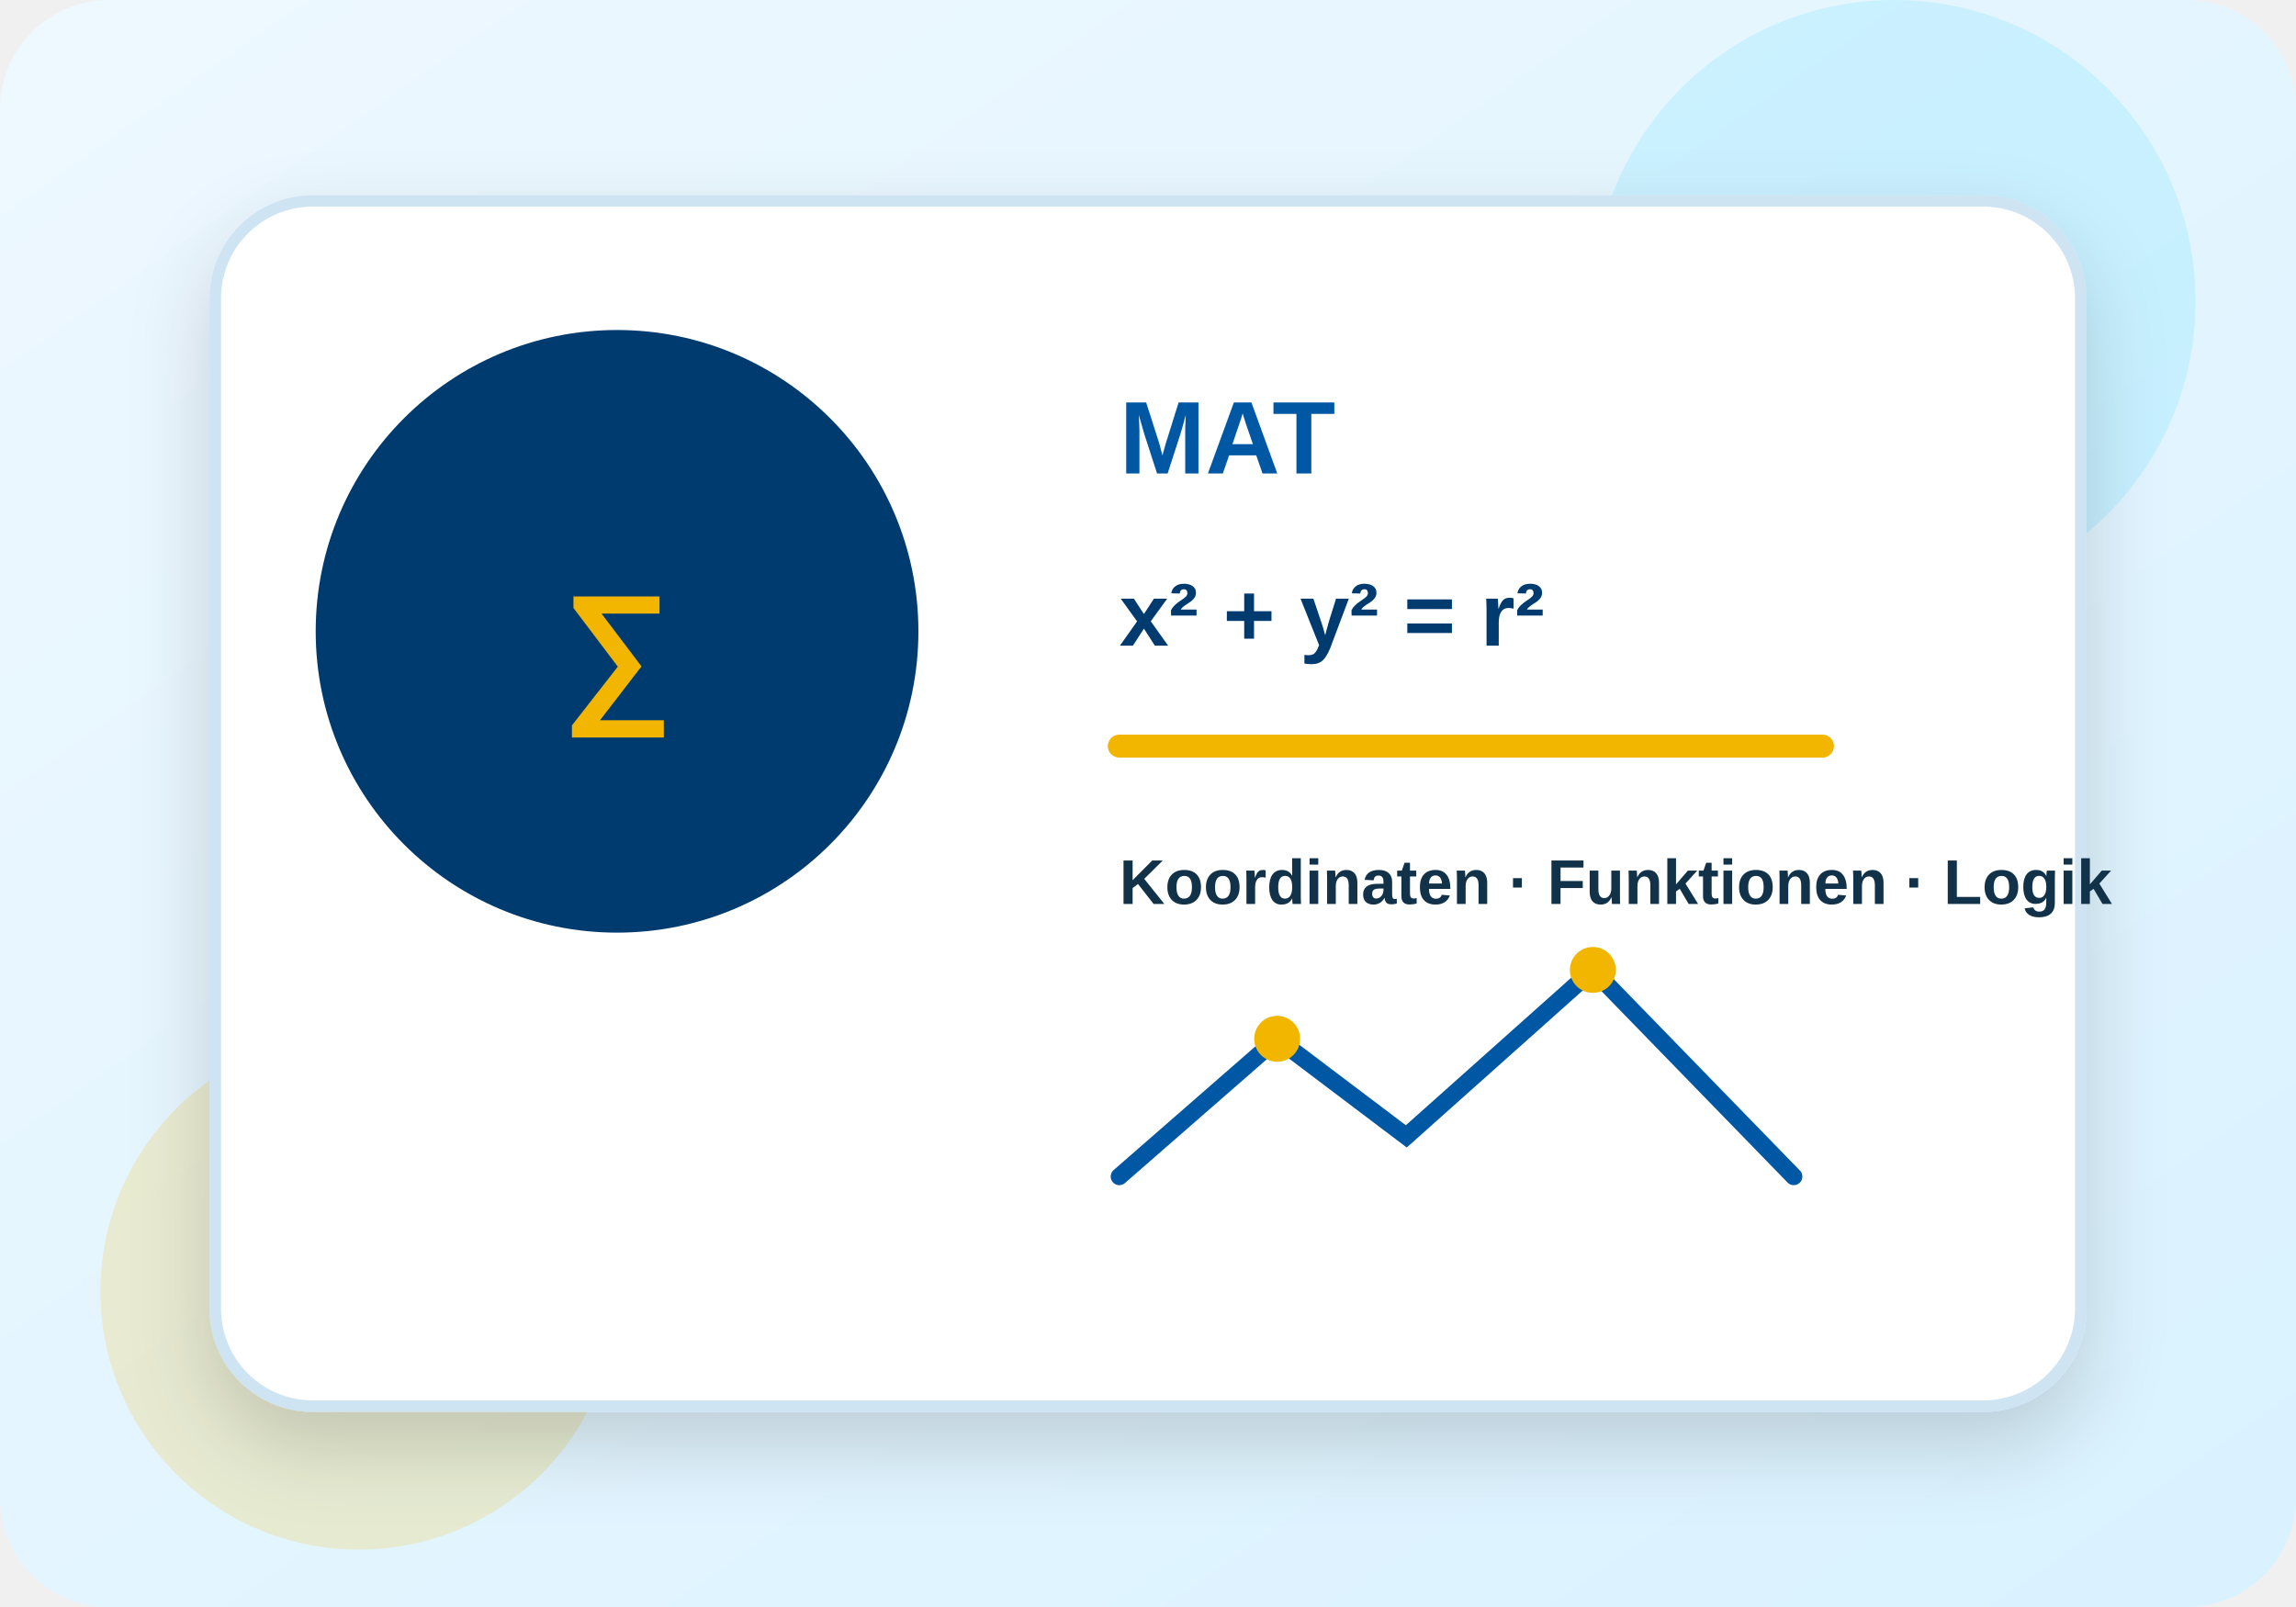
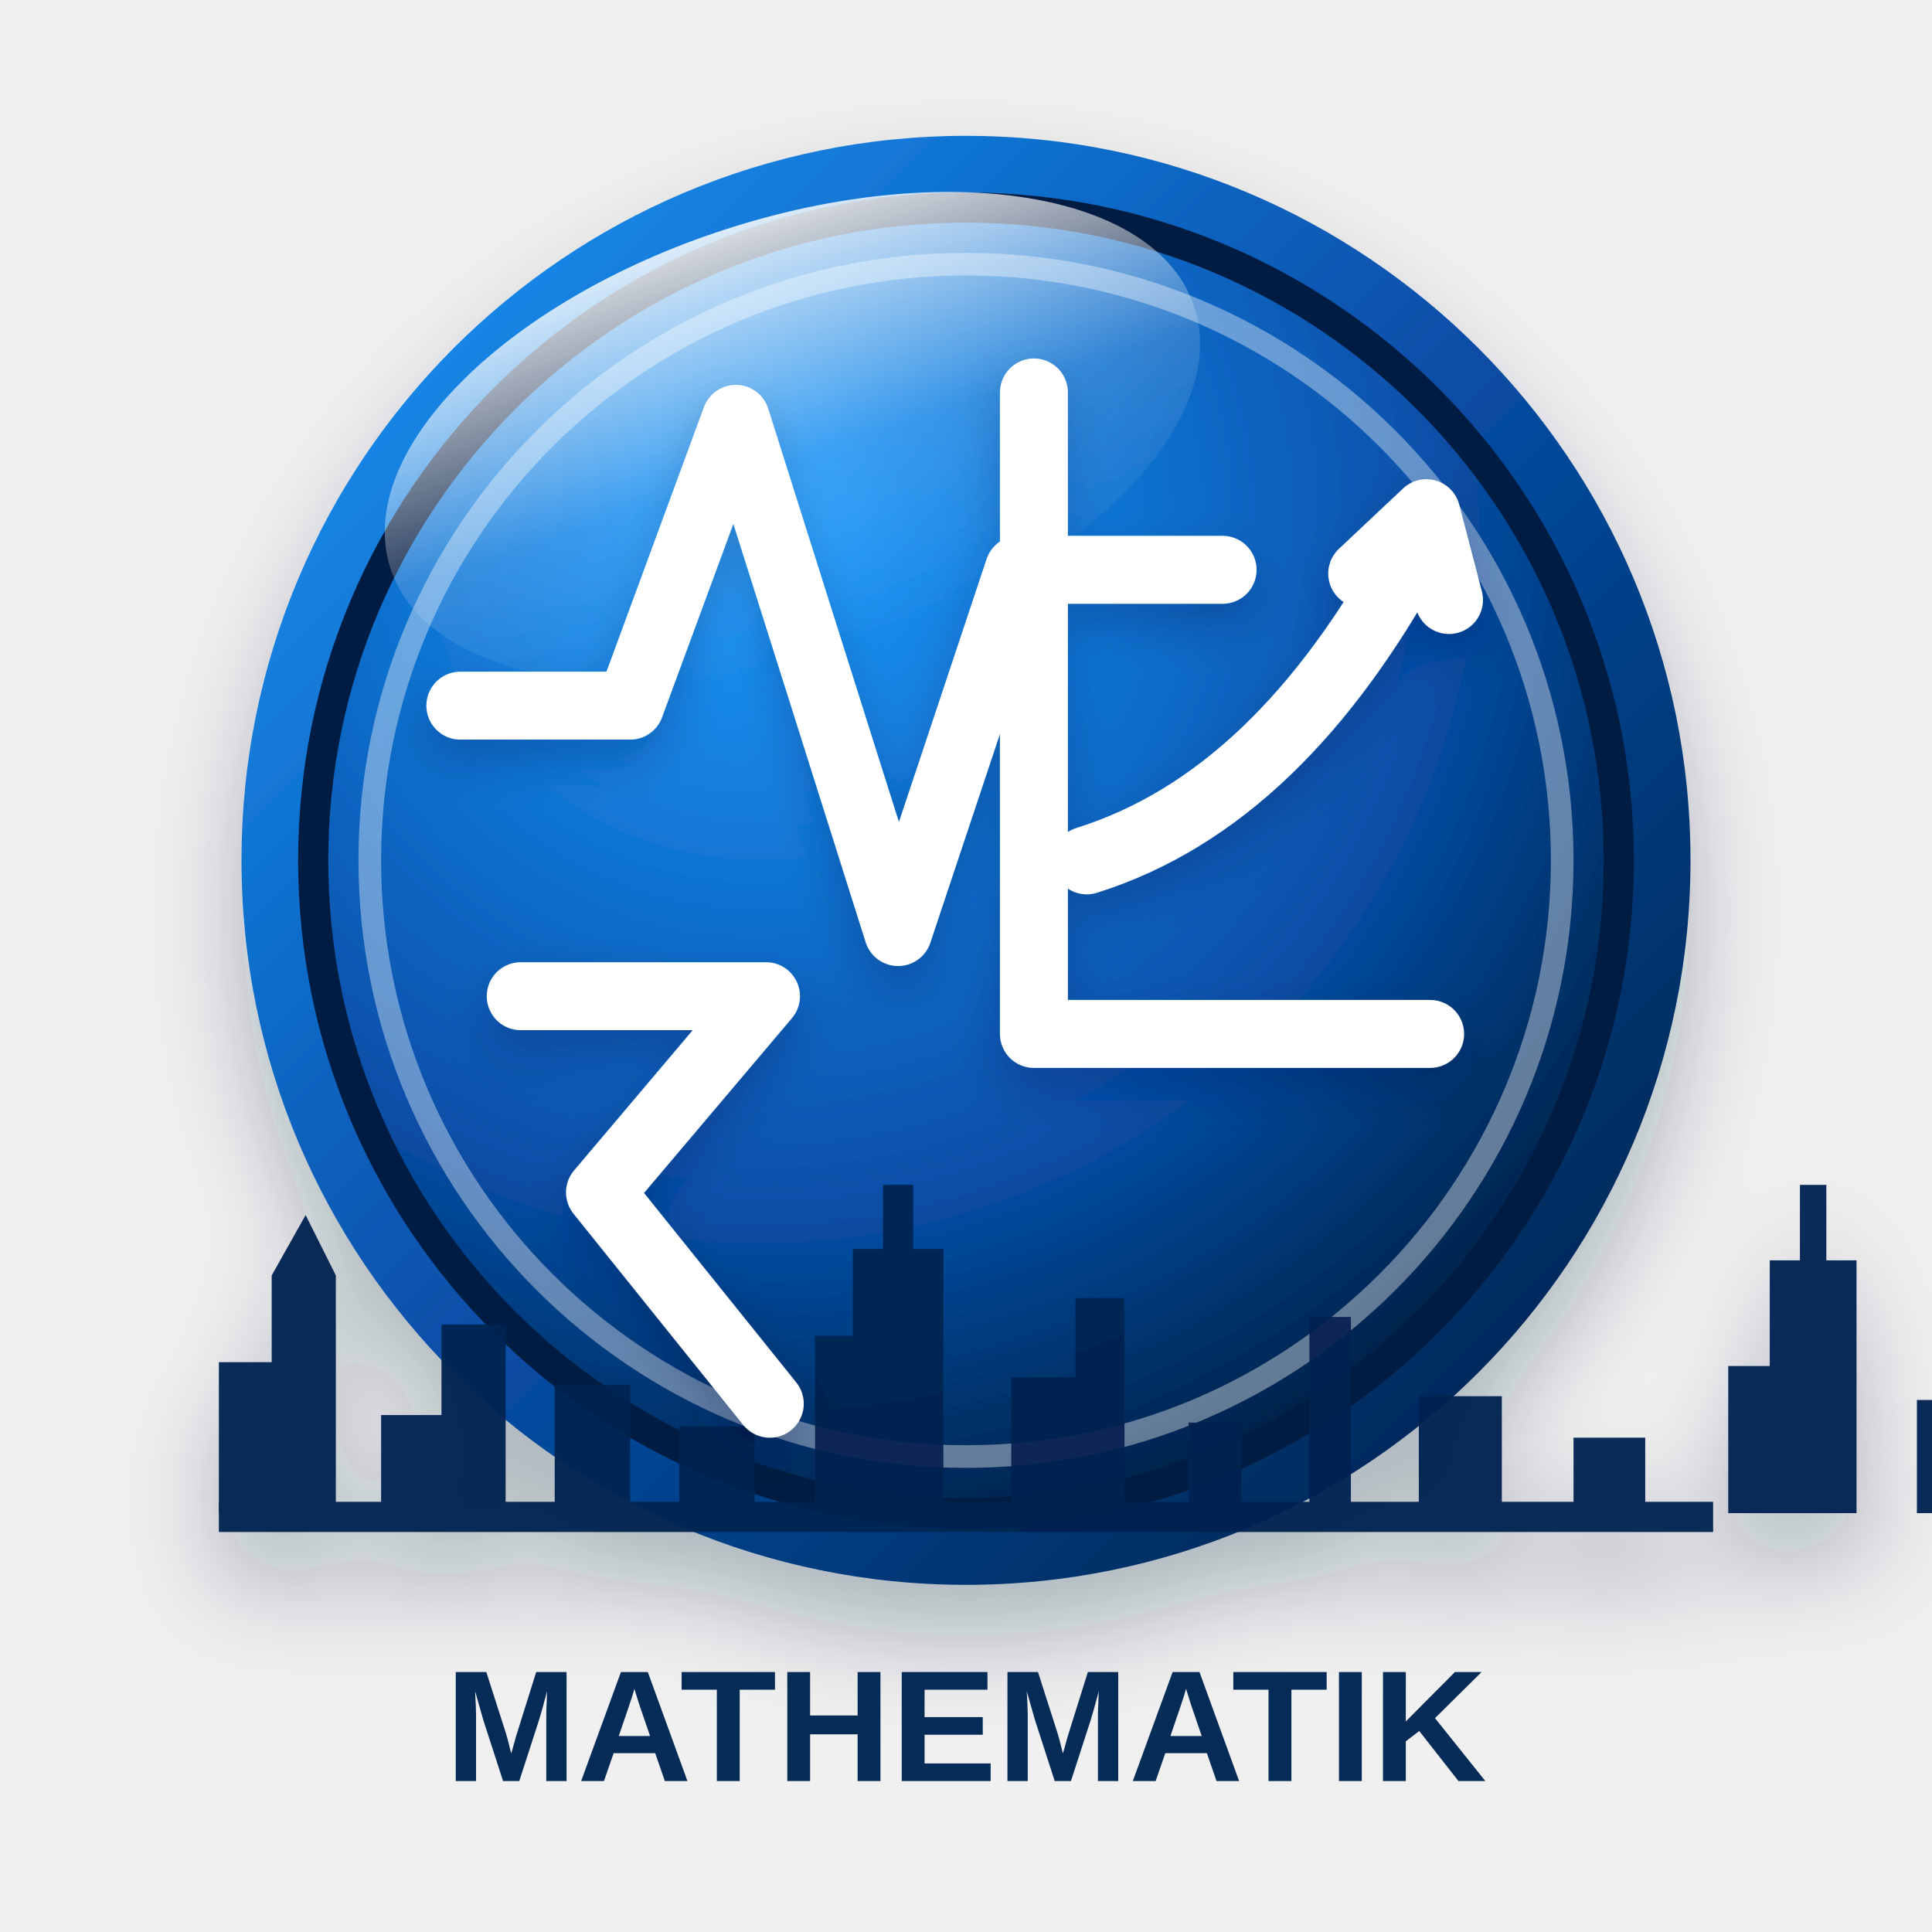
- <svg xmlns="http://www.w3.org/2000/svg" width="800" height="560" viewBox="0 0 800 560" role="img" aria-labelledby="title desc">
+ <svg xmlns="http://www.w3.org/2000/svg" viewBox="0 0 512 512" role="img" aria-label="MATHEMATIK">
  <defs>
-     <linearGradient id="bg" x1="0" y1="0" x2="1" y2="1">
-       <stop stop-color="#EEF8FF" />
-       <stop offset="1" stop-color="#D9F2FF" />
+     <filter id="shadow" x="-30%" y="-30%" width="160%" height="180%">
+       <feDropShadow dx="0" dy="14" stdDeviation="13" flood-color="#001a3a" flood-opacity=".28" />
+     </filter>
+     <filter id="soft" x="-30%" y="-30%" width="160%" height="180%">
+       <feDropShadow dx="0" dy="6" stdDeviation="6" flood-color="#001a3a" flood-opacity=".22" />
+     </filter>
+     <linearGradient id="whiteGloss" x1="0" y1="0" x2="0" y2="1">
+       <stop offset="0" stop-color="#fff" stop-opacity=".85" />
+       <stop offset=".55" stop-color="#fff" stop-opacity=".15" />
+       <stop offset="1" stop-color="#fff" stop-opacity="0" />
    </linearGradient>
-     <filter id="shadow">
-       <feDropShadow dx="0" dy="12" stdDeviation="14" flood-opacity=".16" />
-     </filter>
+     <radialGradient id="face" cx="34%" cy="24%" r="80%">
+       <stop offset="0" stop-color="#1c9cff" />
+       <stop offset=".65" stop-color="#0750aa" />
+       <stop offset="1" stop-color="#03234a" />
+     </radialGradient>
+     <linearGradient id="rim" x1="0" y1="0" x2="1" y2="1">
+       <stop offset="0" stop-color="#1c9cff" />
+       <stop offset=".48" stop-color="#0750aa" />
+       <stop offset="1" stop-color="#021d3f" />
+     </linearGradient>
  </defs>
-   <rect width="800" height="560" rx="38" fill="url(#bg)" />
-   <circle cx="660" cy="105" r="105" fill="#4CD9FF" opacity=".18" />
-   <circle cx="125" cy="450" r="90" fill="#F2B600" opacity=".18" />
-   <rect x="75" y="70" width="650" height="420" rx="34" fill="#FFFFFF" stroke="#CFE4F3" stroke-width="4" filter="url(#shadow)" />
-   <circle cx="215" cy="220" r="105" fill="#003B70" />
-   <text x="215" y="245" text-anchor="middle" font-family="Arial,sans-serif" font-size="54" font-weight="900" fill="#F2B600">∑</text>
-   <text x="390" y="165" font-family="Arial,sans-serif" font-size="36" font-weight="900" fill="#0057A4">MAT</text>
-   <text x="390" y="225" font-family="Arial,sans-serif" font-size="31" font-weight="800" fill="#003B70">x² + y² = r²</text>
-   <path d="M390 260h245" stroke="#F2B600" stroke-width="8" stroke-linecap="round" />
-   <text x="390" y="315" font-family="Arial,sans-serif" font-size="22" font-weight="700" fill="#12324A">Koordinaten · Funktionen · Logik</text>
-   <g transform="translate(390 350)" fill="none" stroke="#0057A4" stroke-width="6" stroke-linecap="round">
-     <path d="M0 60l55-48 45 34 65-58 70 72" />
-     <circle cx="55" cy="12" r="8" fill="#F2B600" stroke="none" />
-     <circle cx="165" cy="-12" r="8" fill="#F2B600" stroke="none" />
+   <g filter="url(#shadow)">
+     <circle cx="256" cy="228" r="192" fill="url(#rim)" />
+     <circle cx="256" cy="228" r="173" fill="url(#face)" stroke="#061e43" stroke-width="8" />
+     <circle cx="256" cy="228" r="158" fill="none" stroke="#fff" stroke-opacity=".38" stroke-width="6" />
+     <ellipse cx="210" cy="116" rx="112" ry="58" fill="url(#whiteGloss)" transform="rotate(-18 210 116)" />
+     <g transform="translate(58 306)" fill="#032451" opacity=".95">
+       <path d="M0 95V55h14V32l9-16 8 16v63h12V69h16V45h17v50h13V61h20v34h13V72h20v23h16V48h10V25h8V8h8v17h8v70h18V59h17V38h13v57h17V71h14v24h18V43h11v52h18V64h22v31h19V75h19v20h22V56h11V28h8V8h7v20h8v67h16V65h16v30h18V44h10v51h19V72h18v23h17V58h12v37z" />
+       <rect y="92" width="396" height="8" />
+     </g>
+     <g transform="translate(0 -18)" fill="none" stroke="#fff" stroke-width="18" stroke-linecap="round" stroke-linejoin="round" filter="url(#soft)">
+       <path d="M122 205h45l28-76 43 136 32-96h54" />
+       <path d="M138 282h65l-44 52 45 56" />
+       <path d="M274 122v170h105" />
+       <path d="M288 246c35-11 63-39 86-81" />
+       <path d="m361 170 17-16 6 23" />
+     </g>
  </g>
+   <text x="256" y="472" text-anchor="middle" font-family="Arial,Helvetica,sans-serif" font-size="42" font-weight="800" fill="#052B57">MATHEMATIK</text>
</svg>
